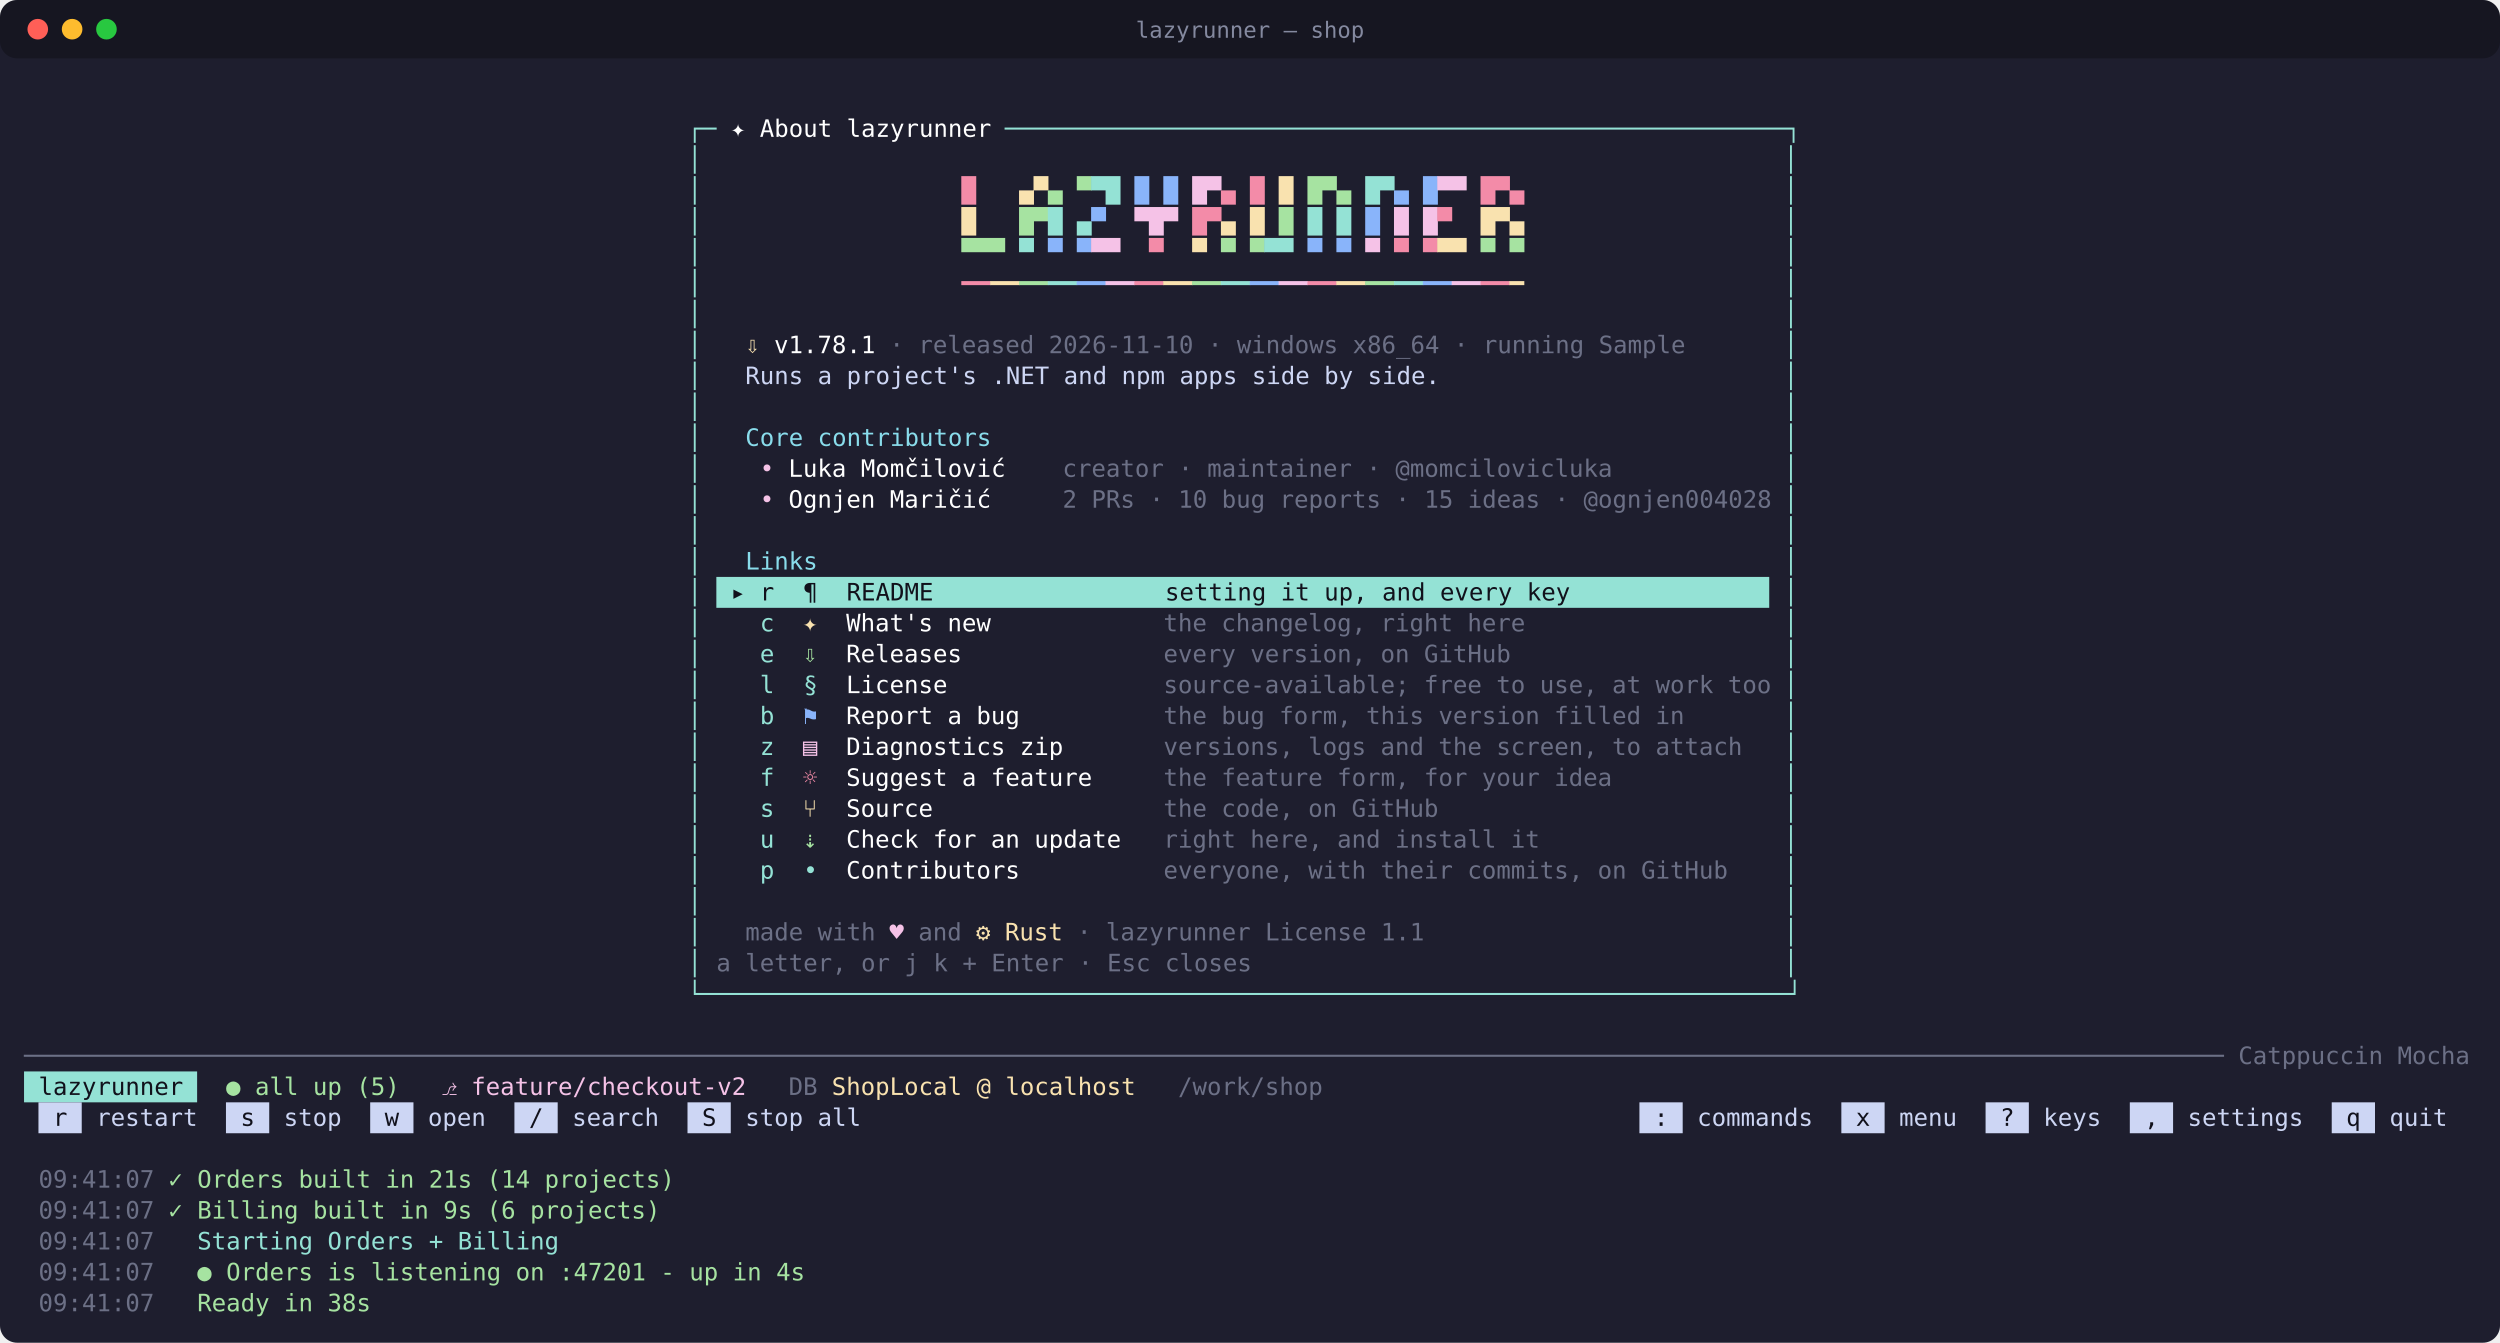
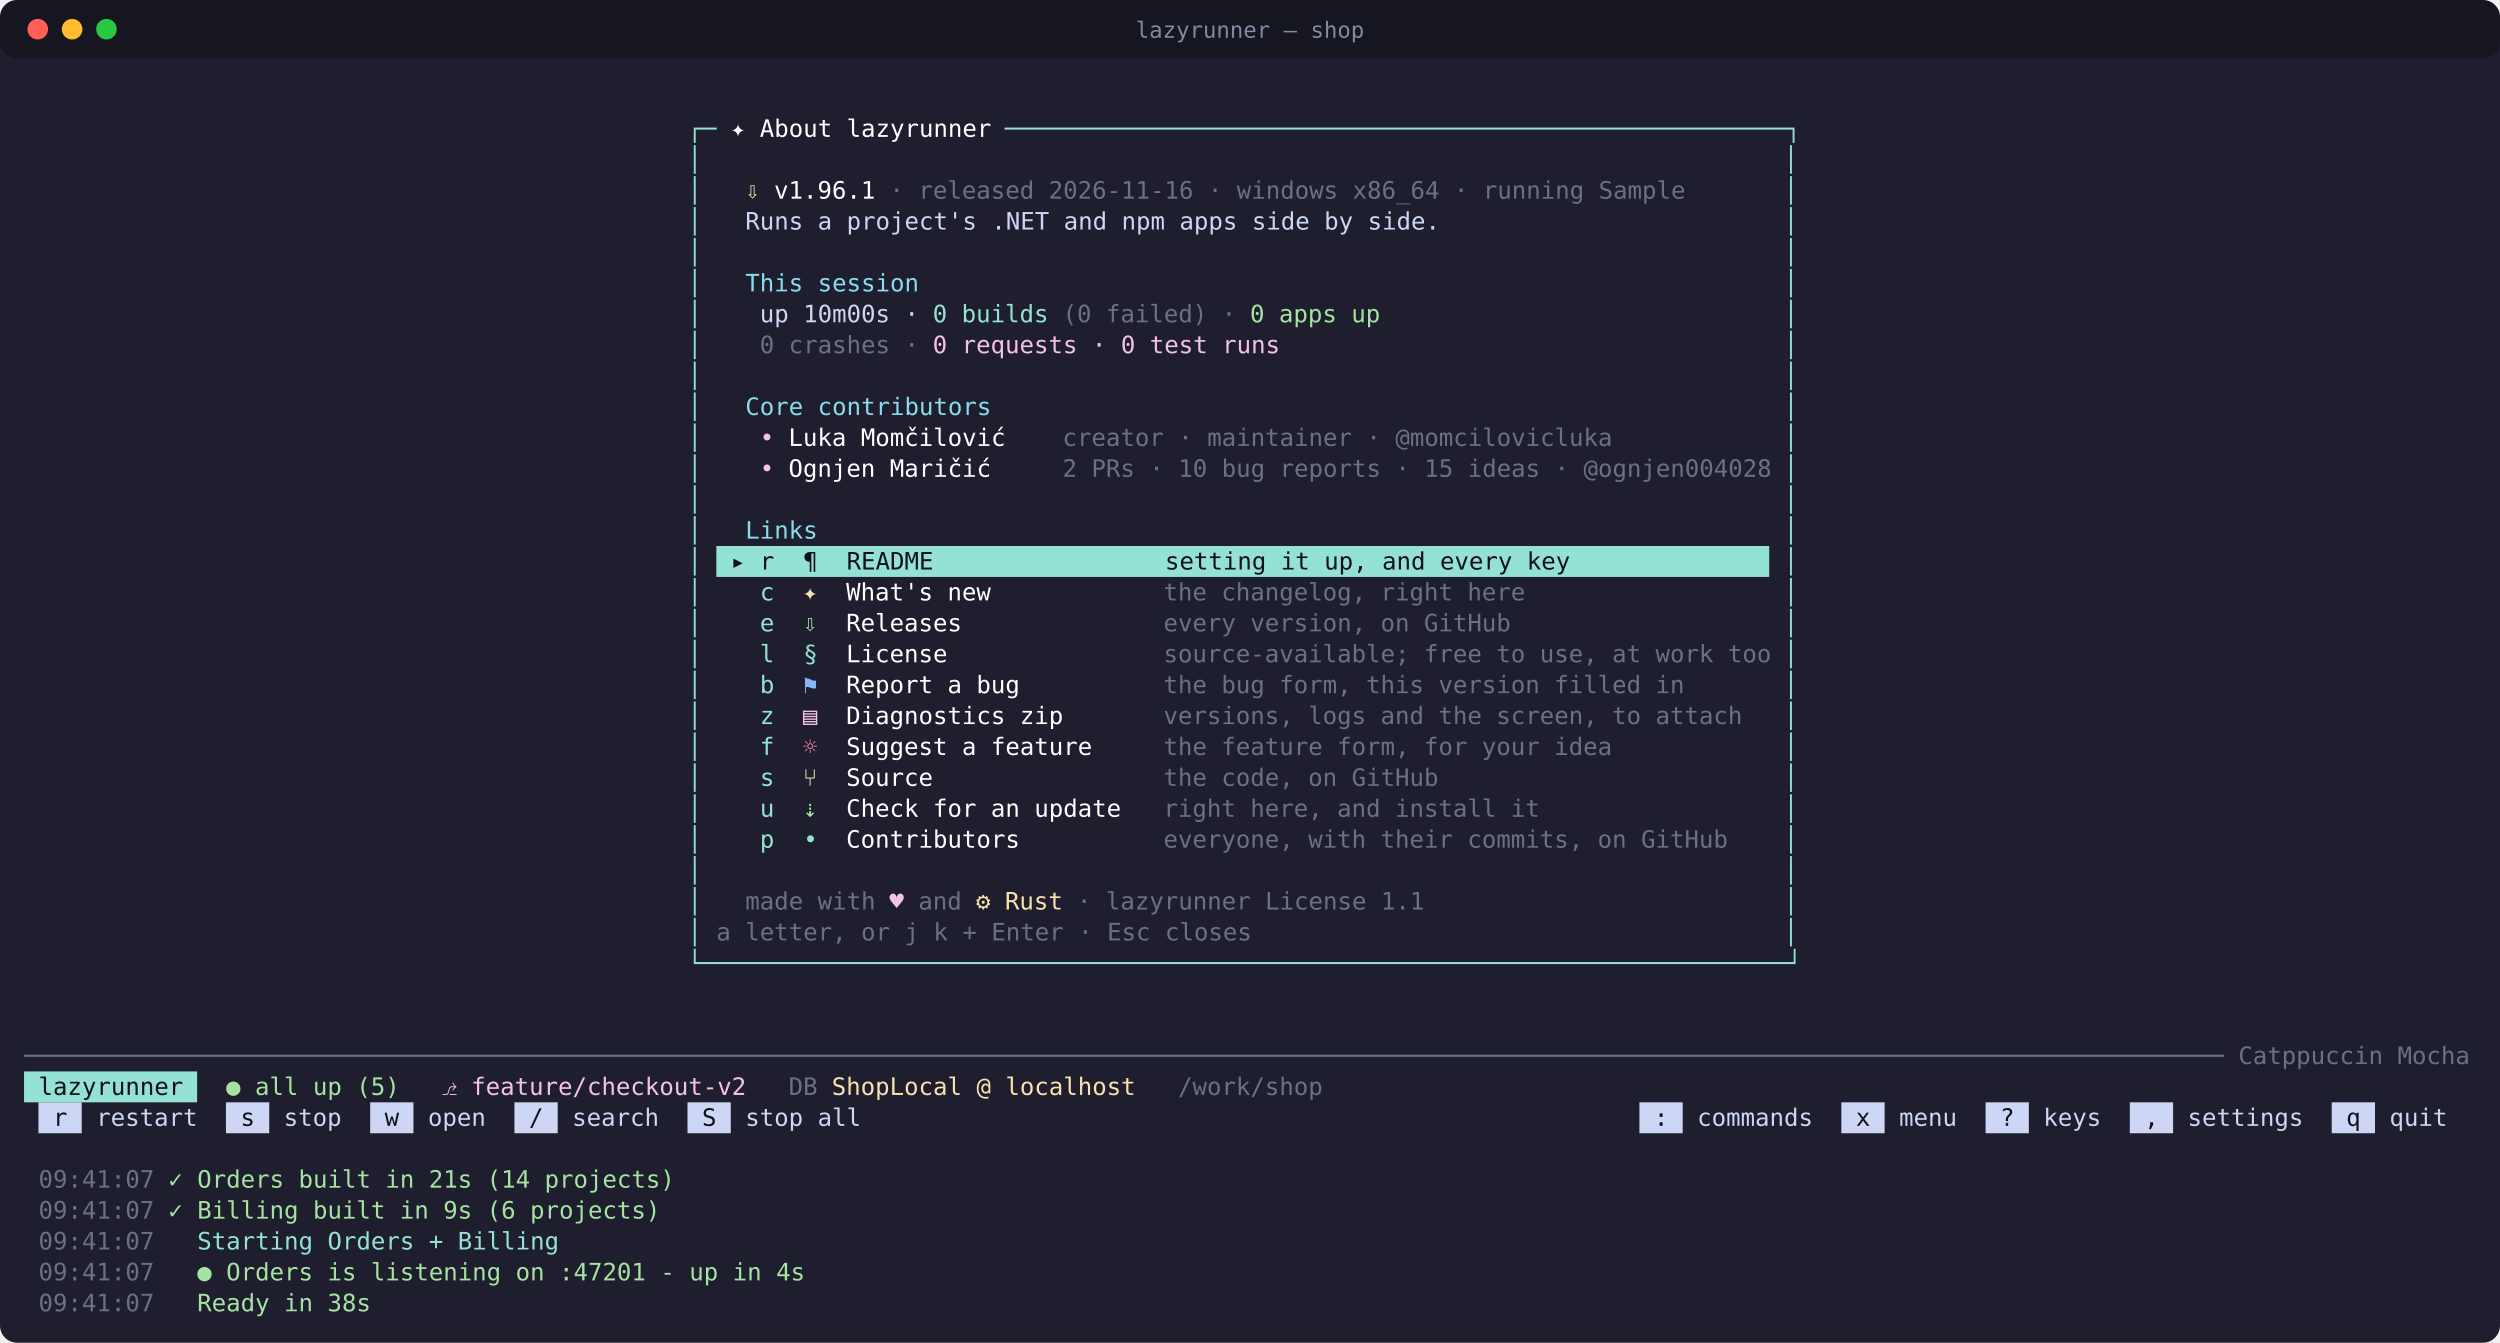
<svg xmlns="http://www.w3.org/2000/svg" width="1456" height="782" viewBox="0 0 1456 782" font-family="'Cascadia Mono', 'Cascadia Code', Consolas, 'DejaVu Sans Mono', Menlo, monospace" font-size="14">
  <rect width="100%" height="100%" rx="10" fill="#1e1e2e" />
  <rect width="100%" height="34" rx="10" fill="#000000" fill-opacity="0.28" />
  <circle cx="22" cy="17" r="6" fill="#ff5f57" />
  <circle cx="42" cy="17" r="6" fill="#febc2e" />
  <circle cx="62" cy="17" r="6" fill="#28c840" />
  <text x="728" y="22" fill="#cdd6f4" fill-opacity="0.6" font-size="13" text-anchor="middle">lazyrunner — shop</text>
  <text x="400.4" y="79.7" fill="#94e2d5" textLength="16.8" lengthAdjust="spacingAndGlyphs" xml:space="preserve">┌─</text>
  <text x="417.2" y="79.7" fill="#ffffff" textLength="168.0" lengthAdjust="spacingAndGlyphs" xml:space="preserve"> ✦ About lazyrunner </text>
  <text x="585.2" y="79.7" fill="#94e2d5" textLength="462.0" lengthAdjust="spacingAndGlyphs" xml:space="preserve">──────────────────────────────────────────────────────┐</text>
  <text x="400.4" y="97.7" fill="#94e2d5" textLength="16.8" lengthAdjust="spacingAndGlyphs" xml:space="preserve">│ </text>
  <text x="1030.4" y="97.7" fill="#94e2d5" textLength="16.8" lengthAdjust="spacingAndGlyphs" xml:space="preserve"> │</text>
  <text x="400.4" y="115.7" fill="#94e2d5" textLength="16.8" lengthAdjust="spacingAndGlyphs" xml:space="preserve">│ </text>
-   <text x="560.0" y="115.7" fill="#f38ba8" textLength="25.2" lengthAdjust="spacingAndGlyphs" xml:space="preserve">█  </text>
-   <text x="585.2" y="115.7" fill="#f9e2af" textLength="25.2" lengthAdjust="spacingAndGlyphs" xml:space="preserve"> ▄▀</text>
-   <text x="610.4" y="115.7" fill="#a6e3a1" textLength="25.2" lengthAdjust="spacingAndGlyphs" xml:space="preserve">▄ ▀</text>
-   <text x="635.6" y="115.7" fill="#94e2d5" textLength="25.2" lengthAdjust="spacingAndGlyphs" xml:space="preserve">▀█ </text>
-   <text x="660.8" y="115.7" fill="#89b4fa" textLength="25.2" lengthAdjust="spacingAndGlyphs" xml:space="preserve">█ █</text>
-   <text x="686.0" y="115.7" fill="#f5c2e7" textLength="25.2" lengthAdjust="spacingAndGlyphs" xml:space="preserve"> █▀</text>
-   <text x="711.2" y="115.7" fill="#f38ba8" textLength="25.2" lengthAdjust="spacingAndGlyphs" xml:space="preserve">▄ █</text>
-   <text x="736.4" y="115.7" fill="#f9e2af" textLength="25.2" lengthAdjust="spacingAndGlyphs" xml:space="preserve"> █ </text>
-   <text x="761.6" y="115.7" fill="#a6e3a1" textLength="25.2" lengthAdjust="spacingAndGlyphs" xml:space="preserve">█▀▄</text>
-   <text x="786.8" y="115.7" fill="#94e2d5" textLength="25.2" lengthAdjust="spacingAndGlyphs" xml:space="preserve"> █▀</text>
-   <text x="812.0" y="115.7" fill="#89b4fa" textLength="25.2" lengthAdjust="spacingAndGlyphs" xml:space="preserve">▄ █</text>
-   <text x="837.2" y="115.7" fill="#f5c2e7" textLength="25.2" lengthAdjust="spacingAndGlyphs" xml:space="preserve">▀▀ </text>
-   <text x="862.4" y="115.7" fill="#f38ba8" textLength="25.2" lengthAdjust="spacingAndGlyphs" xml:space="preserve">█▀▄</text>
+   <text x="417.2" y="115.7" fill="#f9e2af" textLength="33.6" lengthAdjust="spacingAndGlyphs" xml:space="preserve">  ⇩ </text>
+   <text x="450.8" y="115.7" fill="#ffffff" textLength="58.8" lengthAdjust="spacingAndGlyphs" xml:space="preserve">v1.96.1</text>
+   <text x="509.6" y="115.7" fill="#6c7086" textLength="470.4" lengthAdjust="spacingAndGlyphs" xml:space="preserve"> · released 2026-11-16 · windows x86_64 · running Sample</text>
  <text x="1030.4" y="115.7" fill="#94e2d5" textLength="16.8" lengthAdjust="spacingAndGlyphs" xml:space="preserve"> │</text>
  <text x="400.4" y="133.7" fill="#94e2d5" textLength="16.8" lengthAdjust="spacingAndGlyphs" xml:space="preserve">│ </text>
-   <text x="560.0" y="133.7" fill="#f9e2af" textLength="25.2" lengthAdjust="spacingAndGlyphs" xml:space="preserve">█  </text>
-   <text x="585.2" y="133.7" fill="#a6e3a1" textLength="25.2" lengthAdjust="spacingAndGlyphs" xml:space="preserve"> █▀</text>
-   <text x="610.4" y="133.7" fill="#94e2d5" textLength="25.2" lengthAdjust="spacingAndGlyphs" xml:space="preserve">█ ▄</text>
-   <text x="635.6" y="133.7" fill="#89b4fa" textLength="25.2" lengthAdjust="spacingAndGlyphs" xml:space="preserve">▀  </text>
-   <text x="660.8" y="133.7" fill="#f5c2e7" textLength="25.2" lengthAdjust="spacingAndGlyphs" xml:space="preserve">▀█▀</text>
-   <text x="686.0" y="133.7" fill="#f38ba8" textLength="25.2" lengthAdjust="spacingAndGlyphs" xml:space="preserve"> █▀</text>
-   <text x="711.2" y="133.7" fill="#f9e2af" textLength="25.2" lengthAdjust="spacingAndGlyphs" xml:space="preserve">▄ █</text>
-   <text x="736.4" y="133.7" fill="#a6e3a1" textLength="25.2" lengthAdjust="spacingAndGlyphs" xml:space="preserve"> █ </text>
-   <text x="761.6" y="133.7" fill="#94e2d5" textLength="25.2" lengthAdjust="spacingAndGlyphs" xml:space="preserve">█ █</text>
-   <text x="786.8" y="133.7" fill="#89b4fa" textLength="25.2" lengthAdjust="spacingAndGlyphs" xml:space="preserve"> █ </text>
-   <text x="812.0" y="133.7" fill="#f5c2e7" textLength="25.2" lengthAdjust="spacingAndGlyphs" xml:space="preserve">█ █</text>
-   <text x="837.2" y="133.7" fill="#f38ba8" textLength="25.2" lengthAdjust="spacingAndGlyphs" xml:space="preserve">▀  </text>
-   <text x="862.4" y="133.7" fill="#f9e2af" textLength="25.2" lengthAdjust="spacingAndGlyphs" xml:space="preserve">█▀▄</text>
+   <text x="417.2" y="133.7" fill="#cdd6f4" textLength="613.2" lengthAdjust="spacingAndGlyphs" xml:space="preserve">  Runs a project's .NET and npm apps side by side.                       </text>
  <text x="1030.4" y="133.7" fill="#94e2d5" textLength="16.8" lengthAdjust="spacingAndGlyphs" xml:space="preserve"> │</text>
  <text x="400.4" y="151.7" fill="#94e2d5" textLength="16.8" lengthAdjust="spacingAndGlyphs" xml:space="preserve">│ </text>
-   <text x="560.0" y="151.7" fill="#a6e3a1" textLength="25.2" lengthAdjust="spacingAndGlyphs" xml:space="preserve">▀▀▀</text>
-   <text x="585.2" y="151.7" fill="#94e2d5" textLength="25.2" lengthAdjust="spacingAndGlyphs" xml:space="preserve"> ▀ </text>
-   <text x="610.4" y="151.7" fill="#89b4fa" textLength="25.2" lengthAdjust="spacingAndGlyphs" xml:space="preserve">▀ ▀</text>
-   <text x="635.6" y="151.7" fill="#f5c2e7" textLength="25.2" lengthAdjust="spacingAndGlyphs" xml:space="preserve">▀▀ </text>
-   <text x="660.8" y="151.7" fill="#f38ba8" textLength="25.2" lengthAdjust="spacingAndGlyphs" xml:space="preserve"> ▀ </text>
-   <text x="686.0" y="151.7" fill="#f9e2af" textLength="25.2" lengthAdjust="spacingAndGlyphs" xml:space="preserve"> ▀ </text>
-   <text x="711.2" y="151.7" fill="#a6e3a1" textLength="25.2" lengthAdjust="spacingAndGlyphs" xml:space="preserve">▀ ▀</text>
-   <text x="736.4" y="151.7" fill="#94e2d5" textLength="25.2" lengthAdjust="spacingAndGlyphs" xml:space="preserve">▀▀ </text>
-   <text x="761.6" y="151.7" fill="#89b4fa" textLength="25.2" lengthAdjust="spacingAndGlyphs" xml:space="preserve">▀ ▀</text>
-   <text x="786.8" y="151.7" fill="#f5c2e7" textLength="25.2" lengthAdjust="spacingAndGlyphs" xml:space="preserve"> ▀ </text>
-   <text x="812.0" y="151.7" fill="#f38ba8" textLength="25.2" lengthAdjust="spacingAndGlyphs" xml:space="preserve">▀ ▀</text>
-   <text x="837.2" y="151.7" fill="#f9e2af" textLength="25.2" lengthAdjust="spacingAndGlyphs" xml:space="preserve">▀▀ </text>
-   <text x="862.4" y="151.7" fill="#a6e3a1" textLength="25.2" lengthAdjust="spacingAndGlyphs" xml:space="preserve">▀ ▀</text>
  <text x="1030.4" y="151.7" fill="#94e2d5" textLength="16.8" lengthAdjust="spacingAndGlyphs" xml:space="preserve"> │</text>
  <text x="400.4" y="169.7" fill="#94e2d5" textLength="16.8" lengthAdjust="spacingAndGlyphs" xml:space="preserve">│ </text>
-   <text x="560.0" y="169.7" fill="#f38ba8" textLength="16.8" lengthAdjust="spacingAndGlyphs" xml:space="preserve">━━</text>
-   <text x="576.8" y="169.7" fill="#f9e2af" textLength="16.8" lengthAdjust="spacingAndGlyphs" xml:space="preserve">━━</text>
-   <text x="593.6" y="169.7" fill="#a6e3a1" textLength="16.8" lengthAdjust="spacingAndGlyphs" xml:space="preserve">━━</text>
-   <text x="610.4" y="169.7" fill="#94e2d5" textLength="16.8" lengthAdjust="spacingAndGlyphs" xml:space="preserve">━━</text>
-   <text x="627.2" y="169.7" fill="#89b4fa" textLength="16.8" lengthAdjust="spacingAndGlyphs" xml:space="preserve">━━</text>
-   <text x="644.0" y="169.7" fill="#f5c2e7" textLength="16.8" lengthAdjust="spacingAndGlyphs" xml:space="preserve">━━</text>
-   <text x="660.8" y="169.7" fill="#f38ba8" textLength="16.8" lengthAdjust="spacingAndGlyphs" xml:space="preserve">━━</text>
-   <text x="677.6" y="169.7" fill="#f9e2af" textLength="16.8" lengthAdjust="spacingAndGlyphs" xml:space="preserve">━━</text>
-   <text x="694.4" y="169.7" fill="#a6e3a1" textLength="16.8" lengthAdjust="spacingAndGlyphs" xml:space="preserve">━━</text>
-   <text x="711.2" y="169.7" fill="#94e2d5" textLength="16.8" lengthAdjust="spacingAndGlyphs" xml:space="preserve">━━</text>
-   <text x="728.0" y="169.7" fill="#89b4fa" textLength="16.8" lengthAdjust="spacingAndGlyphs" xml:space="preserve">━━</text>
-   <text x="744.8" y="169.7" fill="#f5c2e7" textLength="16.8" lengthAdjust="spacingAndGlyphs" xml:space="preserve">━━</text>
-   <text x="761.6" y="169.7" fill="#f38ba8" textLength="16.8" lengthAdjust="spacingAndGlyphs" xml:space="preserve">━━</text>
-   <text x="778.4" y="169.7" fill="#f9e2af" textLength="16.8" lengthAdjust="spacingAndGlyphs" xml:space="preserve">━━</text>
-   <text x="795.2" y="169.7" fill="#a6e3a1" textLength="16.8" lengthAdjust="spacingAndGlyphs" xml:space="preserve">━━</text>
-   <text x="812.0" y="169.7" fill="#94e2d5" textLength="16.8" lengthAdjust="spacingAndGlyphs" xml:space="preserve">━━</text>
-   <text x="828.8" y="169.7" fill="#89b4fa" textLength="16.8" lengthAdjust="spacingAndGlyphs" xml:space="preserve">━━</text>
-   <text x="845.6" y="169.7" fill="#f5c2e7" textLength="16.8" lengthAdjust="spacingAndGlyphs" xml:space="preserve">━━</text>
-   <text x="862.4" y="169.7" fill="#f38ba8" textLength="16.8" lengthAdjust="spacingAndGlyphs" xml:space="preserve">━━</text>
-   <text x="879.2" y="169.7" fill="#f9e2af" textLength="8.4" lengthAdjust="spacingAndGlyphs" xml:space="preserve">━</text>
+   <text x="417.2" y="169.7" fill="#89dceb" textLength="117.6" lengthAdjust="spacingAndGlyphs" xml:space="preserve">  This session</text>
  <text x="1030.4" y="169.7" fill="#94e2d5" textLength="16.8" lengthAdjust="spacingAndGlyphs" xml:space="preserve"> │</text>
  <text x="400.4" y="187.7" fill="#94e2d5" textLength="16.8" lengthAdjust="spacingAndGlyphs" xml:space="preserve">│ </text>
+   <text x="417.2" y="187.7" fill="#cdd6f4" textLength="126.0" lengthAdjust="spacingAndGlyphs" xml:space="preserve">   up 10m00s · </text>
+   <text x="543.2" y="187.7" fill="#94e2d5" textLength="67.2" lengthAdjust="spacingAndGlyphs" xml:space="preserve">0 builds</text>
+   <text x="610.4" y="187.7" fill="#6c7086" textLength="117.6" lengthAdjust="spacingAndGlyphs" xml:space="preserve"> (0 failed) · </text>
+   <text x="728.0" y="187.7" fill="#a6e3a1" textLength="75.6" lengthAdjust="spacingAndGlyphs" xml:space="preserve">0 apps up</text>
  <text x="1030.4" y="187.7" fill="#94e2d5" textLength="16.8" lengthAdjust="spacingAndGlyphs" xml:space="preserve"> │</text>
  <text x="400.4" y="205.7" fill="#94e2d5" textLength="16.8" lengthAdjust="spacingAndGlyphs" xml:space="preserve">│ </text>
-   <text x="417.2" y="205.7" fill="#f9e2af" textLength="33.6" lengthAdjust="spacingAndGlyphs" xml:space="preserve">  ⇩ </text>
-   <text x="450.8" y="205.7" fill="#ffffff" textLength="58.8" lengthAdjust="spacingAndGlyphs" xml:space="preserve">v1.78.1</text>
-   <text x="509.6" y="205.7" fill="#6c7086" textLength="470.4" lengthAdjust="spacingAndGlyphs" xml:space="preserve"> · released 2026-11-10 · windows x86_64 · running Sample</text>
+   <text x="417.2" y="205.7" fill="#6c7086" textLength="126.0" lengthAdjust="spacingAndGlyphs" xml:space="preserve">   0 crashes · </text>
+   <text x="543.2" y="205.7" fill="#f5c2e7" textLength="201.6" lengthAdjust="spacingAndGlyphs" xml:space="preserve">0 requests · 0 test runs</text>
  <text x="1030.4" y="205.7" fill="#94e2d5" textLength="16.8" lengthAdjust="spacingAndGlyphs" xml:space="preserve"> │</text>
  <text x="400.4" y="223.7" fill="#94e2d5" textLength="16.8" lengthAdjust="spacingAndGlyphs" xml:space="preserve">│ </text>
-   <text x="417.2" y="223.7" fill="#cdd6f4" textLength="613.2" lengthAdjust="spacingAndGlyphs" xml:space="preserve">  Runs a project's .NET and npm apps side by side.                       </text>
  <text x="1030.4" y="223.7" fill="#94e2d5" textLength="16.8" lengthAdjust="spacingAndGlyphs" xml:space="preserve"> │</text>
  <text x="400.4" y="241.7" fill="#94e2d5" textLength="16.8" lengthAdjust="spacingAndGlyphs" xml:space="preserve">│ </text>
+   <text x="417.2" y="241.7" fill="#89dceb" textLength="159.6" lengthAdjust="spacingAndGlyphs" xml:space="preserve">  Core contributors</text>
  <text x="1030.4" y="241.7" fill="#94e2d5" textLength="16.8" lengthAdjust="spacingAndGlyphs" xml:space="preserve"> │</text>
  <text x="400.4" y="259.7" fill="#94e2d5" textLength="16.8" lengthAdjust="spacingAndGlyphs" xml:space="preserve">│ </text>
-   <text x="417.2" y="259.7" fill="#89dceb" textLength="159.6" lengthAdjust="spacingAndGlyphs" xml:space="preserve">  Core contributors</text>
+   <text x="417.2" y="259.7" fill="#f5c2e7" textLength="42.0" lengthAdjust="spacingAndGlyphs" xml:space="preserve">   • </text>
+   <text x="459.2" y="259.7" fill="#ffffff" textLength="159.6" lengthAdjust="spacingAndGlyphs" xml:space="preserve">Luka Momčilović    </text>
+   <text x="618.8" y="259.7" fill="#6c7086" textLength="319.2" lengthAdjust="spacingAndGlyphs" xml:space="preserve">creator · maintainer · @momcilovicluka</text>
  <text x="1030.4" y="259.7" fill="#94e2d5" textLength="16.8" lengthAdjust="spacingAndGlyphs" xml:space="preserve"> │</text>
  <text x="400.4" y="277.7" fill="#94e2d5" textLength="16.8" lengthAdjust="spacingAndGlyphs" xml:space="preserve">│ </text>
  <text x="417.2" y="277.7" fill="#f5c2e7" textLength="42.0" lengthAdjust="spacingAndGlyphs" xml:space="preserve">   • </text>
-   <text x="459.2" y="277.7" fill="#ffffff" textLength="159.6" lengthAdjust="spacingAndGlyphs" xml:space="preserve">Luka Momčilović    </text>
-   <text x="618.8" y="277.7" fill="#6c7086" textLength="319.2" lengthAdjust="spacingAndGlyphs" xml:space="preserve">creator · maintainer · @momcilovicluka</text>
+   <text x="459.2" y="277.7" fill="#ffffff" textLength="159.6" lengthAdjust="spacingAndGlyphs" xml:space="preserve">Ognjen Maričić     </text>
+   <text x="618.8" y="277.7" fill="#6c7086" textLength="411.6" lengthAdjust="spacingAndGlyphs" xml:space="preserve">2 PRs · 10 bug reports · 15 ideas · @ognjen004028</text>
  <text x="1030.4" y="277.7" fill="#94e2d5" textLength="16.8" lengthAdjust="spacingAndGlyphs" xml:space="preserve"> │</text>
  <text x="400.4" y="295.7" fill="#94e2d5" textLength="16.8" lengthAdjust="spacingAndGlyphs" xml:space="preserve">│ </text>
-   <text x="417.2" y="295.7" fill="#f5c2e7" textLength="42.0" lengthAdjust="spacingAndGlyphs" xml:space="preserve">   • </text>
-   <text x="459.2" y="295.7" fill="#ffffff" textLength="159.6" lengthAdjust="spacingAndGlyphs" xml:space="preserve">Ognjen Maričić     </text>
-   <text x="618.8" y="295.7" fill="#6c7086" textLength="411.6" lengthAdjust="spacingAndGlyphs" xml:space="preserve">2 PRs · 10 bug reports · 15 ideas · @ognjen004028</text>
  <text x="1030.4" y="295.7" fill="#94e2d5" textLength="16.8" lengthAdjust="spacingAndGlyphs" xml:space="preserve"> │</text>
  <text x="400.4" y="313.7" fill="#94e2d5" textLength="16.8" lengthAdjust="spacingAndGlyphs" xml:space="preserve">│ </text>
+   <text x="417.2" y="313.7" fill="#89dceb" textLength="58.8" lengthAdjust="spacingAndGlyphs" xml:space="preserve">  Links</text>
  <text x="1030.4" y="313.7" fill="#94e2d5" textLength="16.8" lengthAdjust="spacingAndGlyphs" xml:space="preserve"> │</text>
+   <rect x="417.2" y="318.0" width="613.2" height="18" fill="#94e2d5" />
  <text x="400.4" y="331.7" fill="#94e2d5" textLength="16.8" lengthAdjust="spacingAndGlyphs" xml:space="preserve">│ </text>
-   <text x="417.2" y="331.7" fill="#89dceb" textLength="58.8" lengthAdjust="spacingAndGlyphs" xml:space="preserve">  Links</text>
+   <text x="417.2" y="331.7" fill="#11111b" textLength="613.2" lengthAdjust="spacingAndGlyphs" xml:space="preserve"> ▸ r  ¶  README                setting it up, and every key              </text>
  <text x="1030.4" y="331.7" fill="#94e2d5" textLength="16.8" lengthAdjust="spacingAndGlyphs" xml:space="preserve"> │</text>
-   <rect x="417.2" y="336.0" width="613.2" height="18" fill="#94e2d5" />
-   <text x="400.4" y="349.7" fill="#94e2d5" textLength="16.8" lengthAdjust="spacingAndGlyphs" xml:space="preserve">│ </text>
-   <text x="417.2" y="349.7" fill="#11111b" textLength="613.2" lengthAdjust="spacingAndGlyphs" xml:space="preserve"> ▸ r  ¶  README                setting it up, and every key              </text>
+   <text x="400.4" y="349.7" fill="#94e2d5" textLength="67.2" lengthAdjust="spacingAndGlyphs" xml:space="preserve">│    c  </text>
+   <text x="467.6" y="349.7" fill="#f9e2af" textLength="25.2" lengthAdjust="spacingAndGlyphs" xml:space="preserve">✦  </text>
+   <text x="492.8" y="349.7" fill="#ffffff" textLength="184.8" lengthAdjust="spacingAndGlyphs" xml:space="preserve">What's new            </text>
+   <text x="677.6" y="349.7" fill="#6c7086" textLength="210.0" lengthAdjust="spacingAndGlyphs" xml:space="preserve">the changelog, right here</text>
  <text x="1030.4" y="349.7" fill="#94e2d5" textLength="16.8" lengthAdjust="spacingAndGlyphs" xml:space="preserve"> │</text>
-   <text x="400.4" y="367.7" fill="#94e2d5" textLength="67.2" lengthAdjust="spacingAndGlyphs" xml:space="preserve">│    c  </text>
-   <text x="467.6" y="367.7" fill="#f9e2af" textLength="25.2" lengthAdjust="spacingAndGlyphs" xml:space="preserve">✦  </text>
-   <text x="492.8" y="367.7" fill="#ffffff" textLength="184.8" lengthAdjust="spacingAndGlyphs" xml:space="preserve">What's new            </text>
-   <text x="677.6" y="367.7" fill="#6c7086" textLength="210.0" lengthAdjust="spacingAndGlyphs" xml:space="preserve">the changelog, right here</text>
+   <text x="400.4" y="367.7" fill="#94e2d5" textLength="67.2" lengthAdjust="spacingAndGlyphs" xml:space="preserve">│    e  </text>
+   <text x="467.6" y="367.7" fill="#a6e3a1" textLength="25.2" lengthAdjust="spacingAndGlyphs" xml:space="preserve">⇩  </text>
+   <text x="492.8" y="367.7" fill="#ffffff" textLength="184.8" lengthAdjust="spacingAndGlyphs" xml:space="preserve">Releases              </text>
+   <text x="677.6" y="367.7" fill="#6c7086" textLength="201.6" lengthAdjust="spacingAndGlyphs" xml:space="preserve">every version, on GitHub</text>
  <text x="1030.4" y="367.7" fill="#94e2d5" textLength="16.8" lengthAdjust="spacingAndGlyphs" xml:space="preserve"> │</text>
-   <text x="400.4" y="385.7" fill="#94e2d5" textLength="67.2" lengthAdjust="spacingAndGlyphs" xml:space="preserve">│    e  </text>
-   <text x="467.6" y="385.7" fill="#a6e3a1" textLength="25.2" lengthAdjust="spacingAndGlyphs" xml:space="preserve">⇩  </text>
-   <text x="492.8" y="385.7" fill="#ffffff" textLength="184.8" lengthAdjust="spacingAndGlyphs" xml:space="preserve">Releases              </text>
-   <text x="677.6" y="385.7" fill="#6c7086" textLength="201.6" lengthAdjust="spacingAndGlyphs" xml:space="preserve">every version, on GitHub</text>
+   <text x="400.4" y="385.7" fill="#94e2d5" textLength="92.4" lengthAdjust="spacingAndGlyphs" xml:space="preserve">│    l  §  </text>
+   <text x="492.8" y="385.7" fill="#ffffff" textLength="184.8" lengthAdjust="spacingAndGlyphs" xml:space="preserve">License               </text>
+   <text x="677.6" y="385.7" fill="#6c7086" textLength="352.8" lengthAdjust="spacingAndGlyphs" xml:space="preserve">source-available; free to use, at work too</text>
  <text x="1030.4" y="385.7" fill="#94e2d5" textLength="16.8" lengthAdjust="spacingAndGlyphs" xml:space="preserve"> │</text>
-   <text x="400.4" y="403.7" fill="#94e2d5" textLength="92.4" lengthAdjust="spacingAndGlyphs" xml:space="preserve">│    l  §  </text>
-   <text x="492.8" y="403.7" fill="#ffffff" textLength="184.8" lengthAdjust="spacingAndGlyphs" xml:space="preserve">License               </text>
-   <text x="677.6" y="403.7" fill="#6c7086" textLength="352.8" lengthAdjust="spacingAndGlyphs" xml:space="preserve">source-available; free to use, at work too</text>
+   <text x="400.4" y="403.7" fill="#94e2d5" textLength="67.2" lengthAdjust="spacingAndGlyphs" xml:space="preserve">│    b  </text>
+   <text x="467.6" y="403.7" fill="#89b4fa" textLength="25.2" lengthAdjust="spacingAndGlyphs" xml:space="preserve">⚑  </text>
+   <text x="492.8" y="403.7" fill="#ffffff" textLength="184.8" lengthAdjust="spacingAndGlyphs" xml:space="preserve">Report a bug          </text>
+   <text x="677.6" y="403.7" fill="#6c7086" textLength="302.4" lengthAdjust="spacingAndGlyphs" xml:space="preserve">the bug form, this version filled in</text>
  <text x="1030.4" y="403.7" fill="#94e2d5" textLength="16.8" lengthAdjust="spacingAndGlyphs" xml:space="preserve"> │</text>
-   <text x="400.4" y="421.7" fill="#94e2d5" textLength="67.2" lengthAdjust="spacingAndGlyphs" xml:space="preserve">│    b  </text>
-   <text x="467.6" y="421.7" fill="#89b4fa" textLength="25.2" lengthAdjust="spacingAndGlyphs" xml:space="preserve">⚑  </text>
-   <text x="492.8" y="421.7" fill="#ffffff" textLength="184.8" lengthAdjust="spacingAndGlyphs" xml:space="preserve">Report a bug          </text>
-   <text x="677.6" y="421.7" fill="#6c7086" textLength="302.4" lengthAdjust="spacingAndGlyphs" xml:space="preserve">the bug form, this version filled in</text>
+   <text x="400.4" y="421.7" fill="#94e2d5" textLength="67.2" lengthAdjust="spacingAndGlyphs" xml:space="preserve">│    z  </text>
+   <text x="467.6" y="421.7" fill="#f5c2e7" textLength="25.2" lengthAdjust="spacingAndGlyphs" xml:space="preserve">▤  </text>
+   <text x="492.8" y="421.7" fill="#ffffff" textLength="184.8" lengthAdjust="spacingAndGlyphs" xml:space="preserve">Diagnostics zip       </text>
+   <text x="677.6" y="421.7" fill="#6c7086" textLength="336.0" lengthAdjust="spacingAndGlyphs" xml:space="preserve">versions, logs and the screen, to attach</text>
  <text x="1030.4" y="421.7" fill="#94e2d5" textLength="16.8" lengthAdjust="spacingAndGlyphs" xml:space="preserve"> │</text>
-   <text x="400.4" y="439.7" fill="#94e2d5" textLength="67.2" lengthAdjust="spacingAndGlyphs" xml:space="preserve">│    z  </text>
-   <text x="467.6" y="439.7" fill="#f5c2e7" textLength="25.2" lengthAdjust="spacingAndGlyphs" xml:space="preserve">▤  </text>
-   <text x="492.8" y="439.7" fill="#ffffff" textLength="184.8" lengthAdjust="spacingAndGlyphs" xml:space="preserve">Diagnostics zip       </text>
-   <text x="677.6" y="439.7" fill="#6c7086" textLength="336.0" lengthAdjust="spacingAndGlyphs" xml:space="preserve">versions, logs and the screen, to attach</text>
+   <text x="400.4" y="439.7" fill="#94e2d5" textLength="67.2" lengthAdjust="spacingAndGlyphs" xml:space="preserve">│    f  </text>
+   <text x="467.6" y="439.7" fill="#f38ba8" textLength="25.2" lengthAdjust="spacingAndGlyphs" xml:space="preserve">☼  </text>
+   <text x="492.8" y="439.7" fill="#ffffff" textLength="184.8" lengthAdjust="spacingAndGlyphs" xml:space="preserve">Suggest a feature     </text>
+   <text x="677.6" y="439.7" fill="#6c7086" textLength="260.4" lengthAdjust="spacingAndGlyphs" xml:space="preserve">the feature form, for your idea</text>
  <text x="1030.4" y="439.7" fill="#94e2d5" textLength="16.8" lengthAdjust="spacingAndGlyphs" xml:space="preserve"> │</text>
-   <text x="400.4" y="457.7" fill="#94e2d5" textLength="67.2" lengthAdjust="spacingAndGlyphs" xml:space="preserve">│    f  </text>
-   <text x="467.6" y="457.7" fill="#f38ba8" textLength="25.2" lengthAdjust="spacingAndGlyphs" xml:space="preserve">☼  </text>
-   <text x="492.8" y="457.7" fill="#ffffff" textLength="184.8" lengthAdjust="spacingAndGlyphs" xml:space="preserve">Suggest a feature     </text>
-   <text x="677.6" y="457.7" fill="#6c7086" textLength="260.4" lengthAdjust="spacingAndGlyphs" xml:space="preserve">the feature form, for your idea</text>
+   <text x="400.4" y="457.7" fill="#94e2d5" textLength="67.2" lengthAdjust="spacingAndGlyphs" xml:space="preserve">│    s  </text>
+   <text x="467.6" y="457.7" fill="#f9e2af" textLength="25.2" lengthAdjust="spacingAndGlyphs" xml:space="preserve">⑂  </text>
+   <text x="492.8" y="457.7" fill="#ffffff" textLength="184.8" lengthAdjust="spacingAndGlyphs" xml:space="preserve">Source                </text>
+   <text x="677.6" y="457.7" fill="#6c7086" textLength="159.6" lengthAdjust="spacingAndGlyphs" xml:space="preserve">the code, on GitHub</text>
  <text x="1030.4" y="457.7" fill="#94e2d5" textLength="16.8" lengthAdjust="spacingAndGlyphs" xml:space="preserve"> │</text>
-   <text x="400.4" y="475.7" fill="#94e2d5" textLength="67.2" lengthAdjust="spacingAndGlyphs" xml:space="preserve">│    s  </text>
-   <text x="467.6" y="475.7" fill="#f9e2af" textLength="25.2" lengthAdjust="spacingAndGlyphs" xml:space="preserve">⑂  </text>
-   <text x="492.8" y="475.7" fill="#ffffff" textLength="184.8" lengthAdjust="spacingAndGlyphs" xml:space="preserve">Source                </text>
-   <text x="677.6" y="475.7" fill="#6c7086" textLength="159.6" lengthAdjust="spacingAndGlyphs" xml:space="preserve">the code, on GitHub</text>
+   <text x="400.4" y="475.7" fill="#94e2d5" textLength="67.2" lengthAdjust="spacingAndGlyphs" xml:space="preserve">│    u  </text>
+   <text x="467.6" y="475.7" fill="#a6e3a1" textLength="25.2" lengthAdjust="spacingAndGlyphs" xml:space="preserve">⇣  </text>
+   <text x="492.8" y="475.7" fill="#ffffff" textLength="184.8" lengthAdjust="spacingAndGlyphs" xml:space="preserve">Check for an update   </text>
+   <text x="677.6" y="475.7" fill="#6c7086" textLength="218.4" lengthAdjust="spacingAndGlyphs" xml:space="preserve">right here, and install it</text>
  <text x="1030.4" y="475.7" fill="#94e2d5" textLength="16.8" lengthAdjust="spacingAndGlyphs" xml:space="preserve"> │</text>
-   <text x="400.4" y="493.7" fill="#94e2d5" textLength="67.2" lengthAdjust="spacingAndGlyphs" xml:space="preserve">│    u  </text>
-   <text x="467.6" y="493.7" fill="#a6e3a1" textLength="25.2" lengthAdjust="spacingAndGlyphs" xml:space="preserve">⇣  </text>
-   <text x="492.8" y="493.7" fill="#ffffff" textLength="184.8" lengthAdjust="spacingAndGlyphs" xml:space="preserve">Check for an update   </text>
-   <text x="677.6" y="493.7" fill="#6c7086" textLength="218.4" lengthAdjust="spacingAndGlyphs" xml:space="preserve">right here, and install it</text>
+   <text x="400.4" y="493.7" fill="#94e2d5" textLength="92.4" lengthAdjust="spacingAndGlyphs" xml:space="preserve">│    p  •  </text>
+   <text x="492.8" y="493.7" fill="#ffffff" textLength="184.8" lengthAdjust="spacingAndGlyphs" xml:space="preserve">Contributors          </text>
+   <text x="677.6" y="493.7" fill="#6c7086" textLength="327.6" lengthAdjust="spacingAndGlyphs" xml:space="preserve">everyone, with their commits, on GitHub</text>
  <text x="1030.4" y="493.7" fill="#94e2d5" textLength="16.8" lengthAdjust="spacingAndGlyphs" xml:space="preserve"> │</text>
-   <text x="400.4" y="511.7" fill="#94e2d5" textLength="92.4" lengthAdjust="spacingAndGlyphs" xml:space="preserve">│    p  •  </text>
-   <text x="492.8" y="511.7" fill="#ffffff" textLength="184.8" lengthAdjust="spacingAndGlyphs" xml:space="preserve">Contributors          </text>
-   <text x="677.6" y="511.7" fill="#6c7086" textLength="327.6" lengthAdjust="spacingAndGlyphs" xml:space="preserve">everyone, with their commits, on GitHub</text>
+   <text x="400.4" y="511.7" fill="#94e2d5" textLength="16.8" lengthAdjust="spacingAndGlyphs" xml:space="preserve">│ </text>
  <text x="1030.4" y="511.7" fill="#94e2d5" textLength="16.8" lengthAdjust="spacingAndGlyphs" xml:space="preserve"> │</text>
  <text x="400.4" y="529.7" fill="#94e2d5" textLength="16.8" lengthAdjust="spacingAndGlyphs" xml:space="preserve">│ </text>
+   <text x="417.2" y="529.7" fill="#6c7086" textLength="100.8" lengthAdjust="spacingAndGlyphs" xml:space="preserve">  made with </text>
+   <text x="518.0" y="529.7" fill="#f5c2e7" textLength="8.4" lengthAdjust="spacingAndGlyphs" xml:space="preserve">♥</text>
+   <text x="526.4" y="529.7" fill="#6c7086" textLength="42.0" lengthAdjust="spacingAndGlyphs" xml:space="preserve"> and </text>
+   <text x="568.4" y="529.7" fill="#f9e2af" textLength="50.4" lengthAdjust="spacingAndGlyphs" xml:space="preserve">⚙ Rust</text>
+   <text x="618.8" y="529.7" fill="#6c7086" textLength="210.0" lengthAdjust="spacingAndGlyphs" xml:space="preserve"> · lazyrunner License 1.1</text>
  <text x="1030.4" y="529.7" fill="#94e2d5" textLength="16.8" lengthAdjust="spacingAndGlyphs" xml:space="preserve"> │</text>
  <text x="400.4" y="547.7" fill="#94e2d5" textLength="16.8" lengthAdjust="spacingAndGlyphs" xml:space="preserve">│ </text>
-   <text x="417.2" y="547.7" fill="#6c7086" textLength="100.8" lengthAdjust="spacingAndGlyphs" xml:space="preserve">  made with </text>
-   <text x="518.0" y="547.7" fill="#f5c2e7" textLength="8.4" lengthAdjust="spacingAndGlyphs" xml:space="preserve">♥</text>
-   <text x="526.4" y="547.7" fill="#6c7086" textLength="42.0" lengthAdjust="spacingAndGlyphs" xml:space="preserve"> and </text>
-   <text x="568.4" y="547.7" fill="#f9e2af" textLength="50.4" lengthAdjust="spacingAndGlyphs" xml:space="preserve">⚙ Rust</text>
-   <text x="618.8" y="547.7" fill="#6c7086" textLength="210.0" lengthAdjust="spacingAndGlyphs" xml:space="preserve"> · lazyrunner License 1.1</text>
+   <text x="417.2" y="547.7" fill="#6c7086" textLength="613.2" lengthAdjust="spacingAndGlyphs" xml:space="preserve">a letter, or j k + Enter · Esc closes                                    </text>
  <text x="1030.4" y="547.7" fill="#94e2d5" textLength="16.8" lengthAdjust="spacingAndGlyphs" xml:space="preserve"> │</text>
-   <text x="400.4" y="565.7" fill="#94e2d5" textLength="16.8" lengthAdjust="spacingAndGlyphs" xml:space="preserve">│ </text>
-   <text x="417.2" y="565.7" fill="#6c7086" textLength="613.2" lengthAdjust="spacingAndGlyphs" xml:space="preserve">a letter, or j k + Enter · Esc closes                                    </text>
-   <text x="1030.4" y="565.7" fill="#94e2d5" textLength="16.8" lengthAdjust="spacingAndGlyphs" xml:space="preserve"> │</text>
-   <text x="400.4" y="583.7" fill="#94e2d5" textLength="646.8" lengthAdjust="spacingAndGlyphs" xml:space="preserve">└───────────────────────────────────────────────────────────────────────────┘</text>
+   <text x="400.4" y="565.7" fill="#94e2d5" textLength="646.8" lengthAdjust="spacingAndGlyphs" xml:space="preserve">└───────────────────────────────────────────────────────────────────────────┘</text>
  <text x="14.0" y="619.7" fill="#6c7086" textLength="1428.0" lengthAdjust="spacingAndGlyphs" xml:space="preserve">──────────────────────────────────────────────────────────────────────────────────────────────────────────────────────────────────────────────────────── Catppuccin Mocha </text>
  <rect x="14.0" y="624.0" width="100.8" height="18" fill="#94e2d5" />
  <text x="14.0" y="637.7" fill="#11111b" textLength="100.8" lengthAdjust="spacingAndGlyphs" xml:space="preserve"> lazyrunner </text>
  <text x="114.8" y="637.7" fill="#a6e3a1" textLength="117.6" lengthAdjust="spacingAndGlyphs" xml:space="preserve">  ● all up (5)</text>
  <text x="232.4" y="637.7" fill="#f5c2e7" textLength="201.6" lengthAdjust="spacingAndGlyphs" xml:space="preserve">   ⎇ feature/checkout-v2</text>
  <text x="434.0" y="637.7" fill="#6c7086" textLength="50.4" lengthAdjust="spacingAndGlyphs" xml:space="preserve">   DB </text>
  <text x="484.4" y="637.7" fill="#f9e2af" textLength="176.4" lengthAdjust="spacingAndGlyphs" xml:space="preserve">ShopLocal @ localhost</text>
  <text x="660.8" y="637.7" fill="#6c7086" textLength="109.2" lengthAdjust="spacingAndGlyphs" xml:space="preserve">   /work/shop</text>
  <rect x="22.4" y="642.0" width="25.2" height="18" fill="#cdd6f4" />
  <rect x="131.6" y="642.0" width="25.2" height="18" fill="#cdd6f4" />
  <rect x="215.6" y="642.0" width="25.2" height="18" fill="#cdd6f4" />
  <rect x="299.6" y="642.0" width="25.2" height="18" fill="#cdd6f4" />
  <rect x="400.4" y="642.0" width="25.2" height="18" fill="#cdd6f4" />
  <rect x="954.8" y="642.0" width="25.2" height="18" fill="#cdd6f4" />
  <rect x="1072.4" y="642.0" width="25.2" height="18" fill="#cdd6f4" />
  <rect x="1156.4" y="642.0" width="25.2" height="18" fill="#cdd6f4" />
  <rect x="1240.4" y="642.0" width="25.2" height="18" fill="#cdd6f4" />
  <rect x="1358.0" y="642.0" width="25.2" height="18" fill="#cdd6f4" />
  <text x="22.4" y="655.7" fill="#11111b" textLength="25.2" lengthAdjust="spacingAndGlyphs" xml:space="preserve"> r </text>
  <text x="47.6" y="655.7" fill="#cdd6f4" textLength="84.0" lengthAdjust="spacingAndGlyphs" xml:space="preserve"> restart  </text>
  <text x="131.6" y="655.7" fill="#11111b" textLength="25.2" lengthAdjust="spacingAndGlyphs" xml:space="preserve"> s </text>
  <text x="156.8" y="655.7" fill="#cdd6f4" textLength="58.8" lengthAdjust="spacingAndGlyphs" xml:space="preserve"> stop  </text>
  <text x="215.6" y="655.7" fill="#11111b" textLength="25.2" lengthAdjust="spacingAndGlyphs" xml:space="preserve"> w </text>
  <text x="240.8" y="655.7" fill="#cdd6f4" textLength="58.8" lengthAdjust="spacingAndGlyphs" xml:space="preserve"> open  </text>
  <text x="299.6" y="655.7" fill="#11111b" textLength="25.2" lengthAdjust="spacingAndGlyphs" xml:space="preserve"> / </text>
  <text x="324.8" y="655.7" fill="#cdd6f4" textLength="75.6" lengthAdjust="spacingAndGlyphs" xml:space="preserve"> search  </text>
  <text x="400.4" y="655.7" fill="#11111b" textLength="25.2" lengthAdjust="spacingAndGlyphs" xml:space="preserve"> S </text>
  <text x="425.6" y="655.7" fill="#cdd6f4" textLength="529.2" lengthAdjust="spacingAndGlyphs" xml:space="preserve"> stop all                                                      </text>
  <text x="954.8" y="655.7" fill="#11111b" textLength="25.2" lengthAdjust="spacingAndGlyphs" xml:space="preserve"> : </text>
  <text x="980.0" y="655.7" fill="#cdd6f4" textLength="92.4" lengthAdjust="spacingAndGlyphs" xml:space="preserve"> commands  </text>
  <text x="1072.4" y="655.7" fill="#11111b" textLength="25.2" lengthAdjust="spacingAndGlyphs" xml:space="preserve"> x </text>
  <text x="1097.6" y="655.7" fill="#cdd6f4" textLength="58.8" lengthAdjust="spacingAndGlyphs" xml:space="preserve"> menu  </text>
  <text x="1156.4" y="655.7" fill="#11111b" textLength="25.2" lengthAdjust="spacingAndGlyphs" xml:space="preserve"> ? </text>
  <text x="1181.6" y="655.7" fill="#cdd6f4" textLength="58.8" lengthAdjust="spacingAndGlyphs" xml:space="preserve"> keys  </text>
  <text x="1240.4" y="655.7" fill="#11111b" textLength="25.2" lengthAdjust="spacingAndGlyphs" xml:space="preserve"> , </text>
  <text x="1265.6" y="655.7" fill="#cdd6f4" textLength="92.4" lengthAdjust="spacingAndGlyphs" xml:space="preserve"> settings  </text>
  <text x="1358.0" y="655.7" fill="#11111b" textLength="25.2" lengthAdjust="spacingAndGlyphs" xml:space="preserve"> q </text>
  <text x="1383.2" y="655.7" fill="#cdd6f4" textLength="58.8" lengthAdjust="spacingAndGlyphs" xml:space="preserve"> quit  </text>
  <text x="14.0" y="691.7" fill="#6c7086" textLength="84.0" lengthAdjust="spacingAndGlyphs" xml:space="preserve"> 09:41:07 </text>
  <text x="98.0" y="691.7" fill="#a6e3a1" textLength="294.0" lengthAdjust="spacingAndGlyphs" xml:space="preserve">✓ Orders built in 21s (14 projects)</text>
  <text x="14.0" y="709.7" fill="#6c7086" textLength="84.0" lengthAdjust="spacingAndGlyphs" xml:space="preserve"> 09:41:07 </text>
  <text x="98.0" y="709.7" fill="#a6e3a1" textLength="285.6" lengthAdjust="spacingAndGlyphs" xml:space="preserve">✓ Billing built in 9s (6 projects)</text>
  <text x="14.0" y="727.7" fill="#6c7086" textLength="84.0" lengthAdjust="spacingAndGlyphs" xml:space="preserve"> 09:41:07 </text>
  <text x="98.0" y="727.7" fill="#94e2d5" textLength="226.8" lengthAdjust="spacingAndGlyphs" xml:space="preserve">  Starting Orders + Billing</text>
  <text x="14.0" y="745.7" fill="#6c7086" textLength="84.0" lengthAdjust="spacingAndGlyphs" xml:space="preserve"> 09:41:07 </text>
  <text x="98.0" y="745.7" fill="#a6e3a1" textLength="369.6" lengthAdjust="spacingAndGlyphs" xml:space="preserve">  ● Orders is listening on :47201 - up in 4s</text>
  <text x="14.0" y="763.7" fill="#6c7086" textLength="84.0" lengthAdjust="spacingAndGlyphs" xml:space="preserve"> 09:41:07 </text>
  <text x="98.0" y="763.7" fill="#a6e3a1" textLength="117.6" lengthAdjust="spacingAndGlyphs" xml:space="preserve">  Ready in 38s</text>
</svg>
